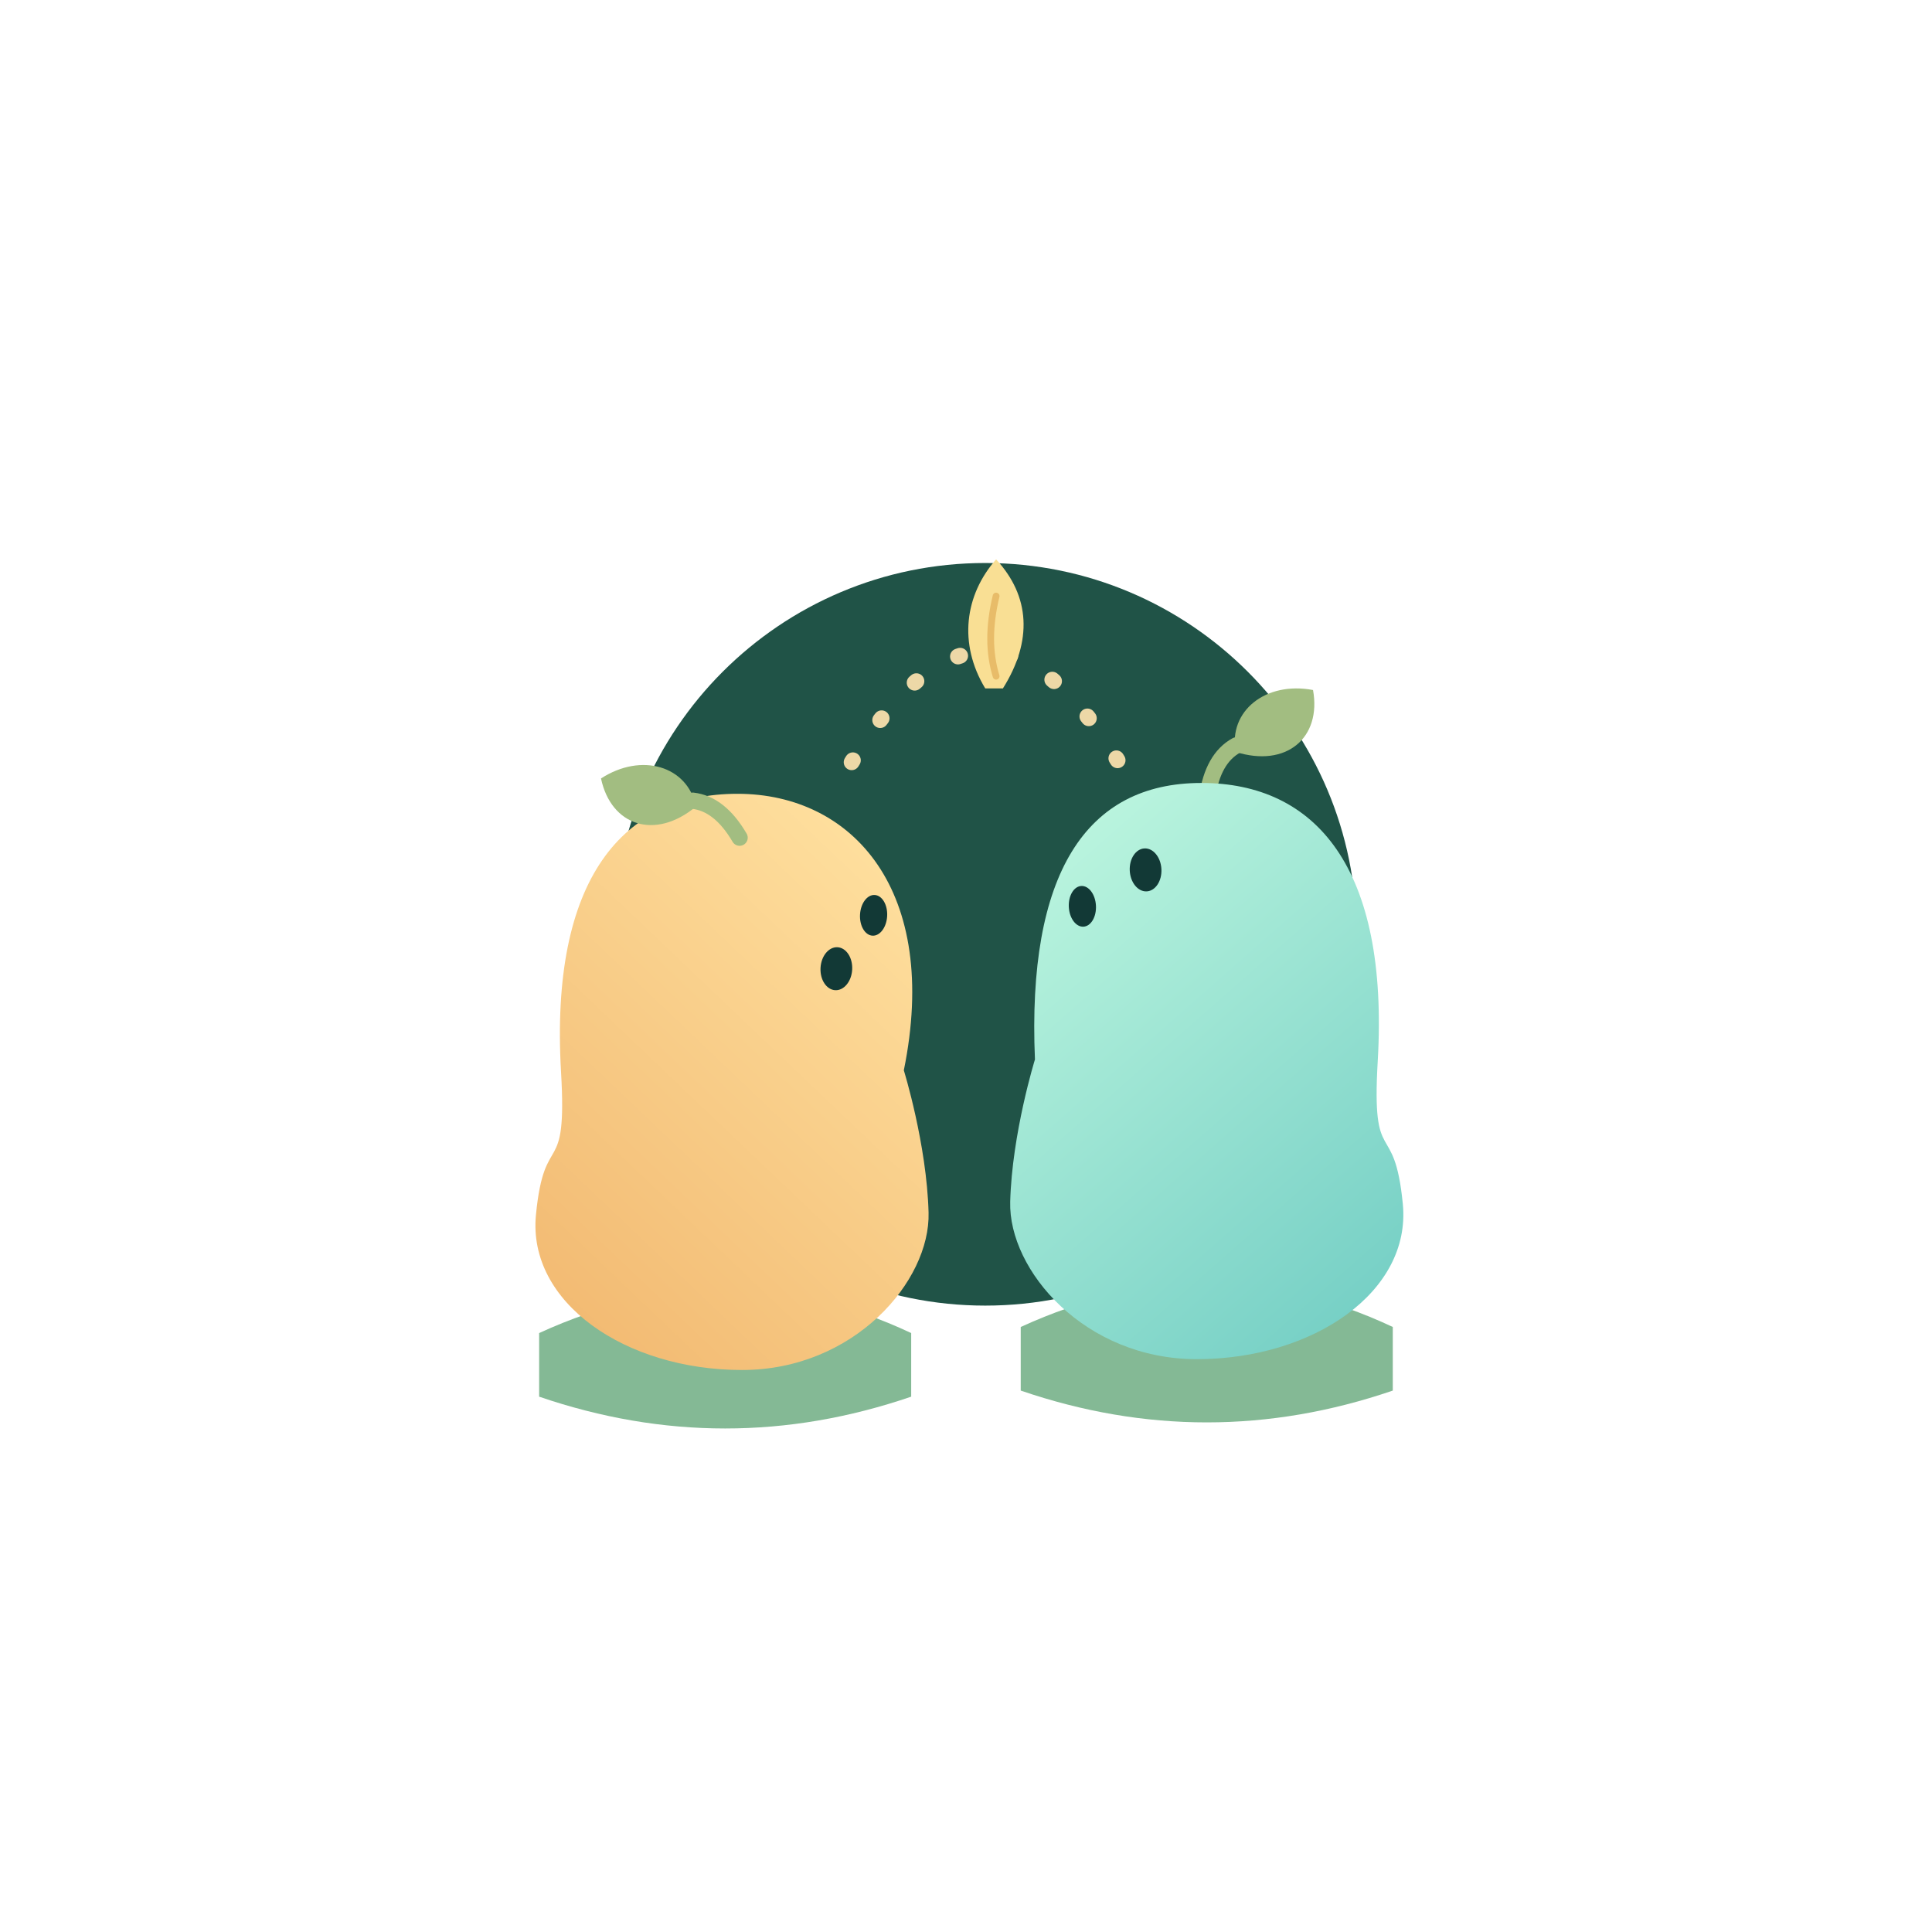
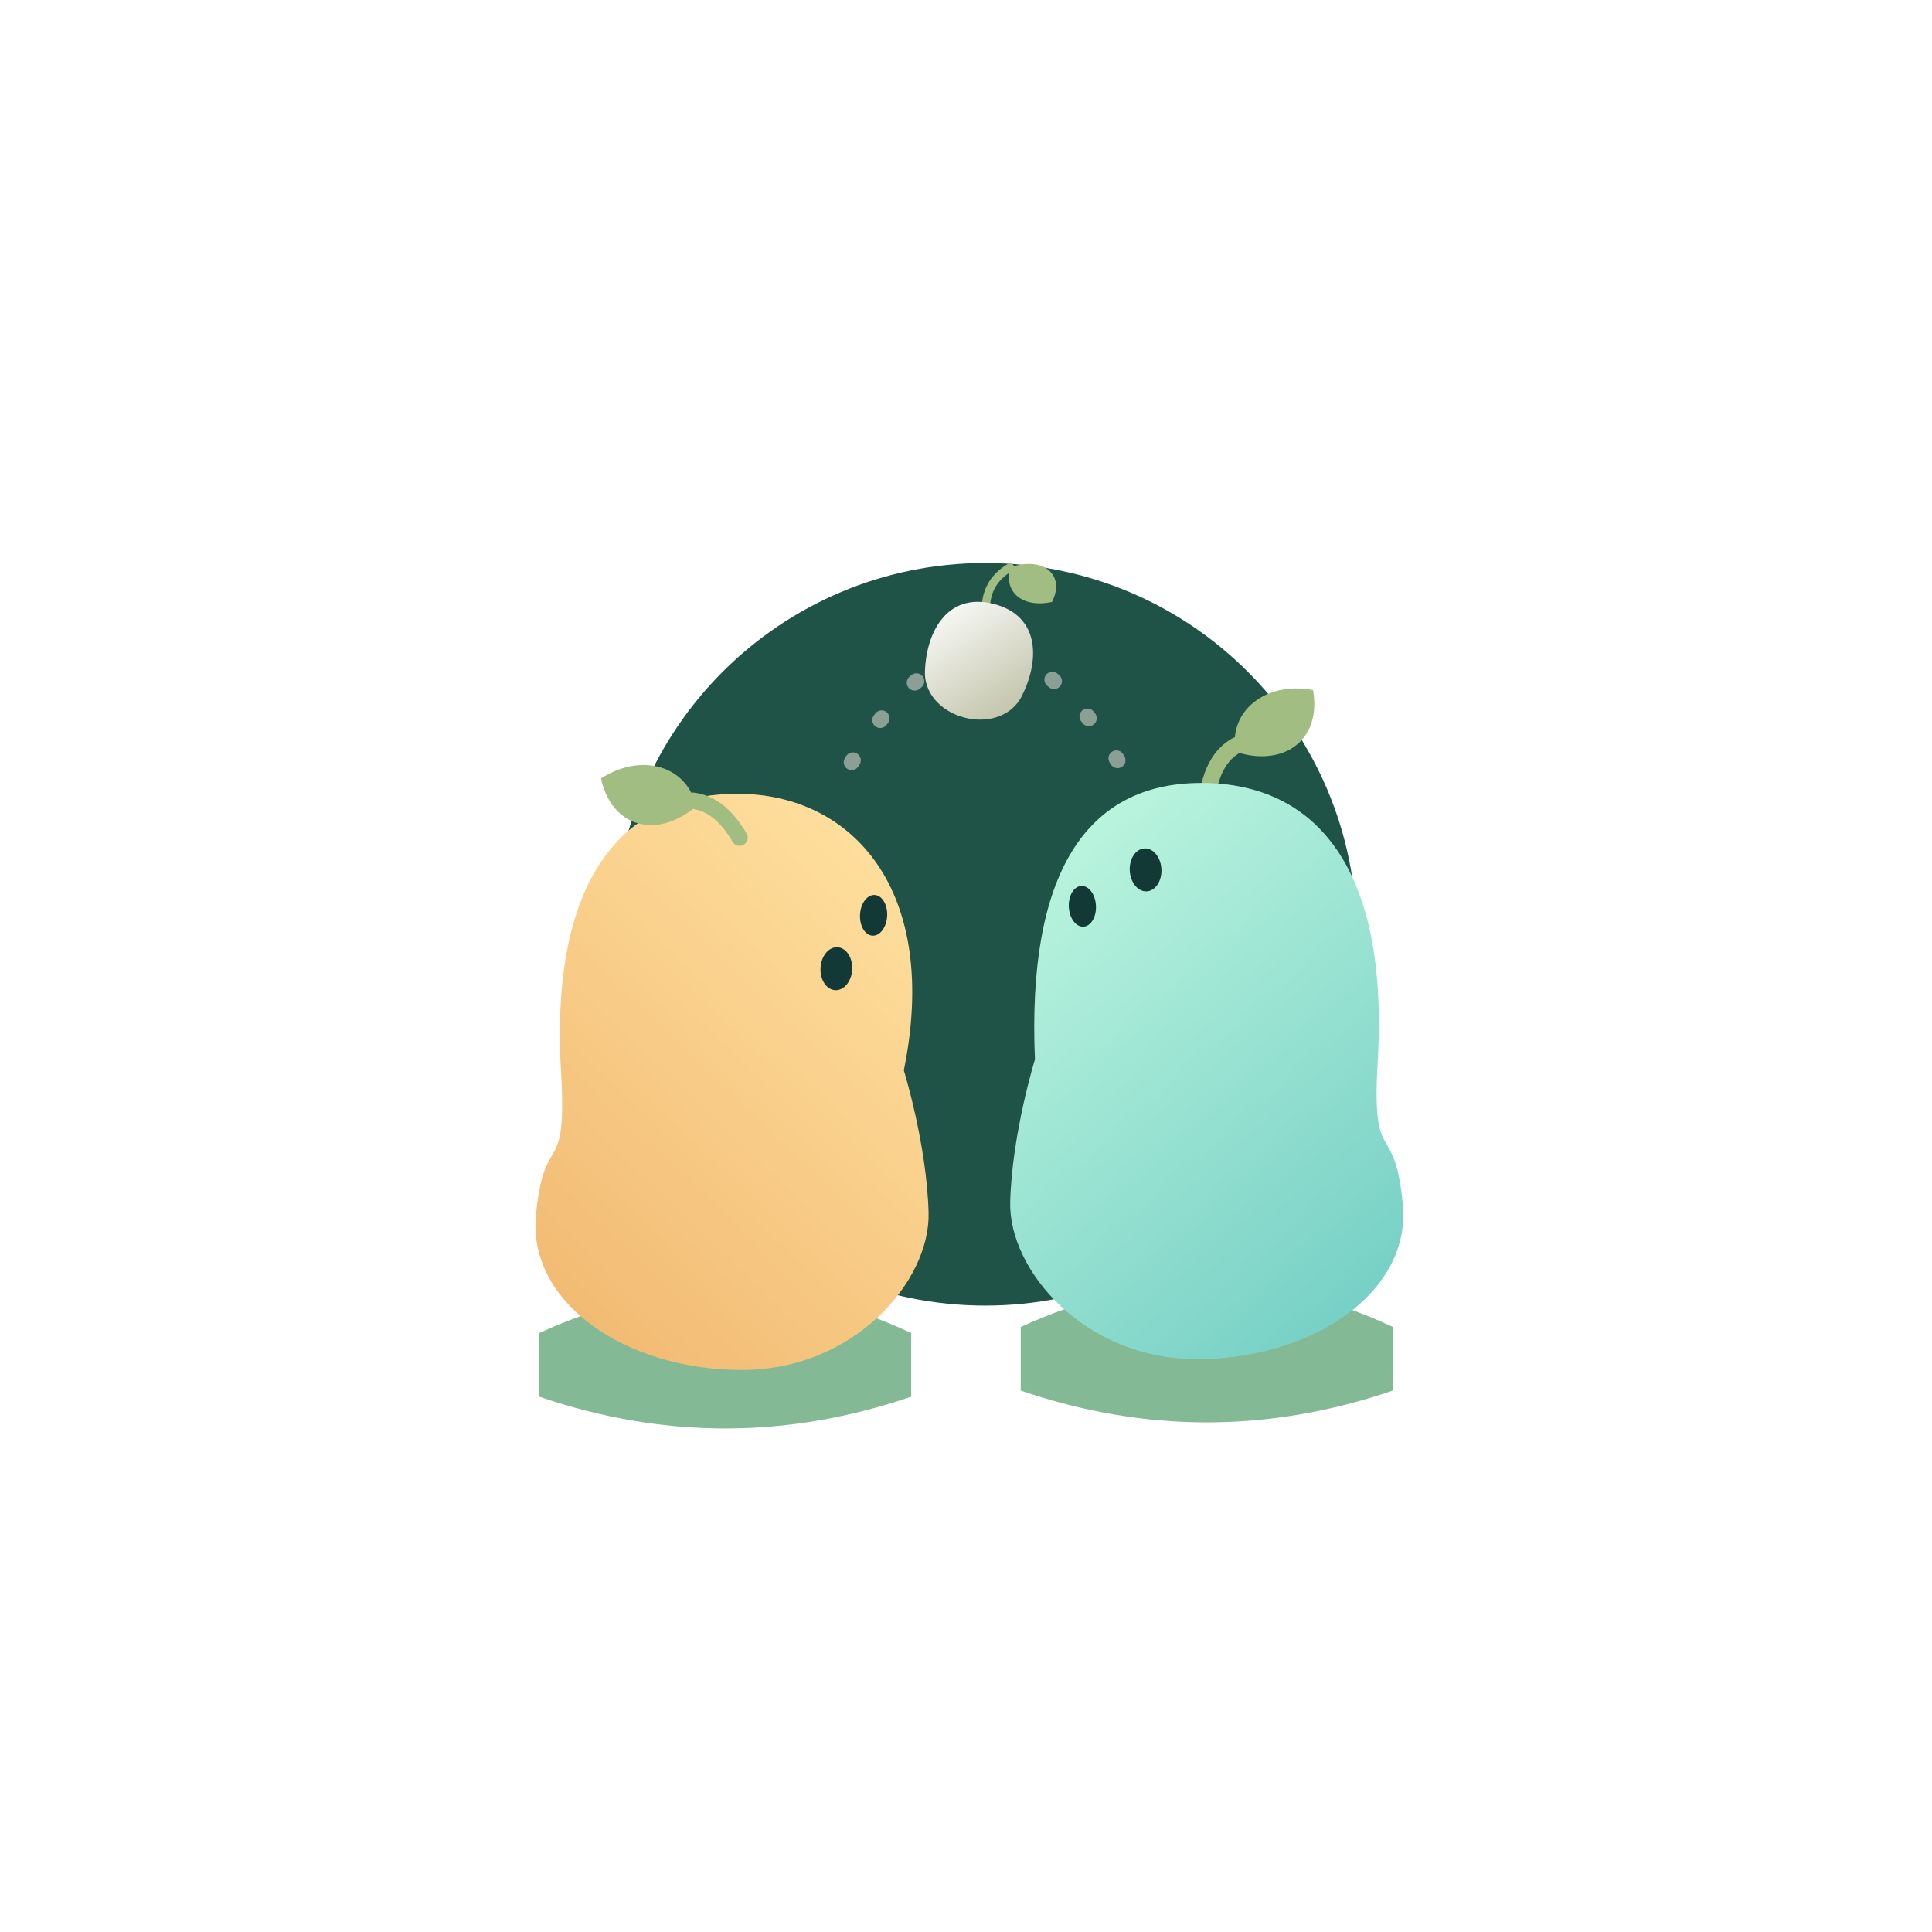
<svg xmlns="http://www.w3.org/2000/svg" width="1024" height="1024" viewBox="0 0 1024 1024" version="1.1" id="svgSplash">
  <defs id="defsSplash">
    <linearGradient id="mint" x1=".2" y1="0" x2=".8" y2="1">
      <stop stop-color="#BDF6DF" id="stop3" />
      <stop offset="1" stop-color="#75CFC5" id="stop4" />
    </linearGradient>
    <linearGradient id="mint-4" x1="724.7" y1="247.815" x2="976.976" y2="668.274" gradientUnits="userSpaceOnUse" gradientTransform="matrix(0.8260495,0,0,1.210581,4.840901,37.30949)">
      <stop stop-color="#BDF6DF" id="stop3-2" />
      <stop offset="1" stop-color="#75CFC5" id="stop4-3" />
    </linearGradient>
    <linearGradient id="gold-6" x1="390.284" y1="389.99" x2="663.583" y2="810.449" gradientUnits="userSpaceOnUse" gradientTransform="matrix(-0.8260495,0,0,1.210581,732.262,-125.234)">
      <stop stop-color="#FFE1A0" id="stop1-5" />
      <stop offset="1" stop-color="#F2BA72" id="stop2-0" />
    </linearGradient>
  </defs>
  <g transform="translate(512 512) scale(0.6) translate(-495 -499)">
    <circle cx="512" cy="471" r="328" fill="#205347" id="circle6" />
    <path d="m 117.923,823.25 q 166.45,-76.334 328.66,0 v 56.19 q -164.33,56.19 -328.66,0 z" fill="#84b995" id="path7-8" style="stroke-width:1.06" />
    <path d="m 543.345,817.876 q 166.45,-76.334 328.66,0 v 56.19 q -164.33,56.19 -328.66,0 z" fill="#84b995" id="path7" style="stroke-width:1.06" />
-     <path d="M394 319Q512 124 630 319" fill="none" stroke="#EDD8A7" stroke-width="14" stroke-linecap="round" stroke-dasharray="2 43" id="path8" />
-     <g transform="translate(512 225) scale(1.2)" id="g10">
-       <path d="M0 24C-20-9-15-45 8-71C33-44 35-11 13 24Z" fill="#F9DF94" id="path9" />
-       <path d="M8 15Q0-11 8-44" fill="none" stroke="#E8BC69" stroke-width="5" stroke-linecap="round" id="path10" />
+     <path d="M394 319Q512 124 630 319" fill="none" stroke="#EDD8A7" stroke-width="14" stroke-linecap="round" stroke-dasharray="2 43" id="path8" style="stroke:#ceccc6;stroke-opacity:0.621" />
+     <g transform="matrix(1.404342,0.361004,-0.361004,1.404342,507.3275,226.9453)" id="g12">
+       <defs id="defs8">
+         <linearGradient id="seedw2" x1="-33.871" y1="-32.213" x2="33.871" y2="35.529" gradientTransform="scale(0.9474414,1.055474)" gradientUnits="userSpaceOnUse">
+           <stop stop-color="#ffffff" id="stop7" />
+           <stop offset="1" stop-color="#d9dbc8" id="stop8" style="stop-color:#bbbda0;stop-opacity:1;" />
+         </linearGradient>
+       </defs>
+       <path d="M -4,-30 Q -8,-46 4,-58" fill="none" stroke="#a2bd81" stroke-width="5" stroke-linecap="round" id="path9" />
+       <path d="m 4,-58 c 18,-12 34,-4 30,14 -16,8 -30,2 -30,-14 z" fill="#a2bd81" id="path10" />
+       <path d="m 0,-34 c 30,0 36,28 30,52 -8,26 -52,26 -60,0 -6,-24 0,-52 30,-52 z" fill="url(#seedw2)" id="path11" style="fill:url(#seedw2)" />
    </g>
    <path d="m 440.077,591.146 c 32.291,-158.38 -44.937,-244.266 -146.937,-244.266 -101,1e-5 -165.869,74.733 -155.869,245.733 5.663,96.834 -14.645,48.82 -22.169,126.267 -7.524,77.447 79.038,137 182.038,137 99,0 166.407,-78.478 164.798,-139 -1.609,-60.522 -21.861,-125.734 -21.861,-125.734 z" fill="url(#mint)" id="path7-1" style="fill:url(#gold-6)" />
    <ellipse cx="406.197" cy="480.797" rx="14" ry="19" fill="#123936" id="ellipse10" transform="rotate(3)" />
    <ellipse cx="436.574" cy="431.98" rx="12" ry="18" fill="#123936" id="ellipse11" transform="rotate(3)" />
    <path d="m 735.653,358.531 q 0,-34.705 19.147,-49.065" stroke="#a2bd81" stroke-width="14.361" fill="none" stroke-linecap="round" id="path13" transform="rotate(8.128493,782.1664,159.7935)" />
    <path d="m 754.921,315.301 c 46.394,7.732 73.457,-23.197 59.926,-63.792 -42.528,-1.933 -71.524,28.996 -59.926,63.792 z" fill="#a2bd81" id="path14" style="stroke-width:1.933" transform="rotate(8.128493,782.1664,159.7935)" />
    <path d="m 555.904,581.575 c -7,-164 44.937,-244.266 146.937,-244.266 101,0 165.869,74.733 155.869,245.733 -5.663,96.834 14.645,48.82 22.169,126.267 7.524,77.447 -79.038,137 -182.038,137 -99,0 -166.407,-78.478 -164.797,-139 1.609,-60.522 21.861,-125.734 21.861,-125.734 z" fill="url(#mint)" id="path7-2" style="fill:url(#mint-4)" />
    <ellipse cx="573.633" cy="476.964" rx="12" ry="18" fill="#123936" id="ellipse12" transform="rotate(-3)" />
    <ellipse cx="631.072" cy="447.748" rx="14" ry="19" fill="#123936" id="ellipse13" transform="rotate(-3)" />
    <path d="M 295.003,385.642 Q 277.46,355.697 253.68,352.985" stroke="#a2bd81" stroke-width="14.361" fill="none" stroke-linecap="round" id="path13-0" />
    <path d="m 256.526,358.08 c -36.122,30.123 -75.107,17.116 -83.951,-24.75 35.717,-23.165 76.371,-11.135 83.951,24.75 z" fill="#a2bd81" id="path14-2" style="stroke-width:1.933" />
  </g>
</svg>
